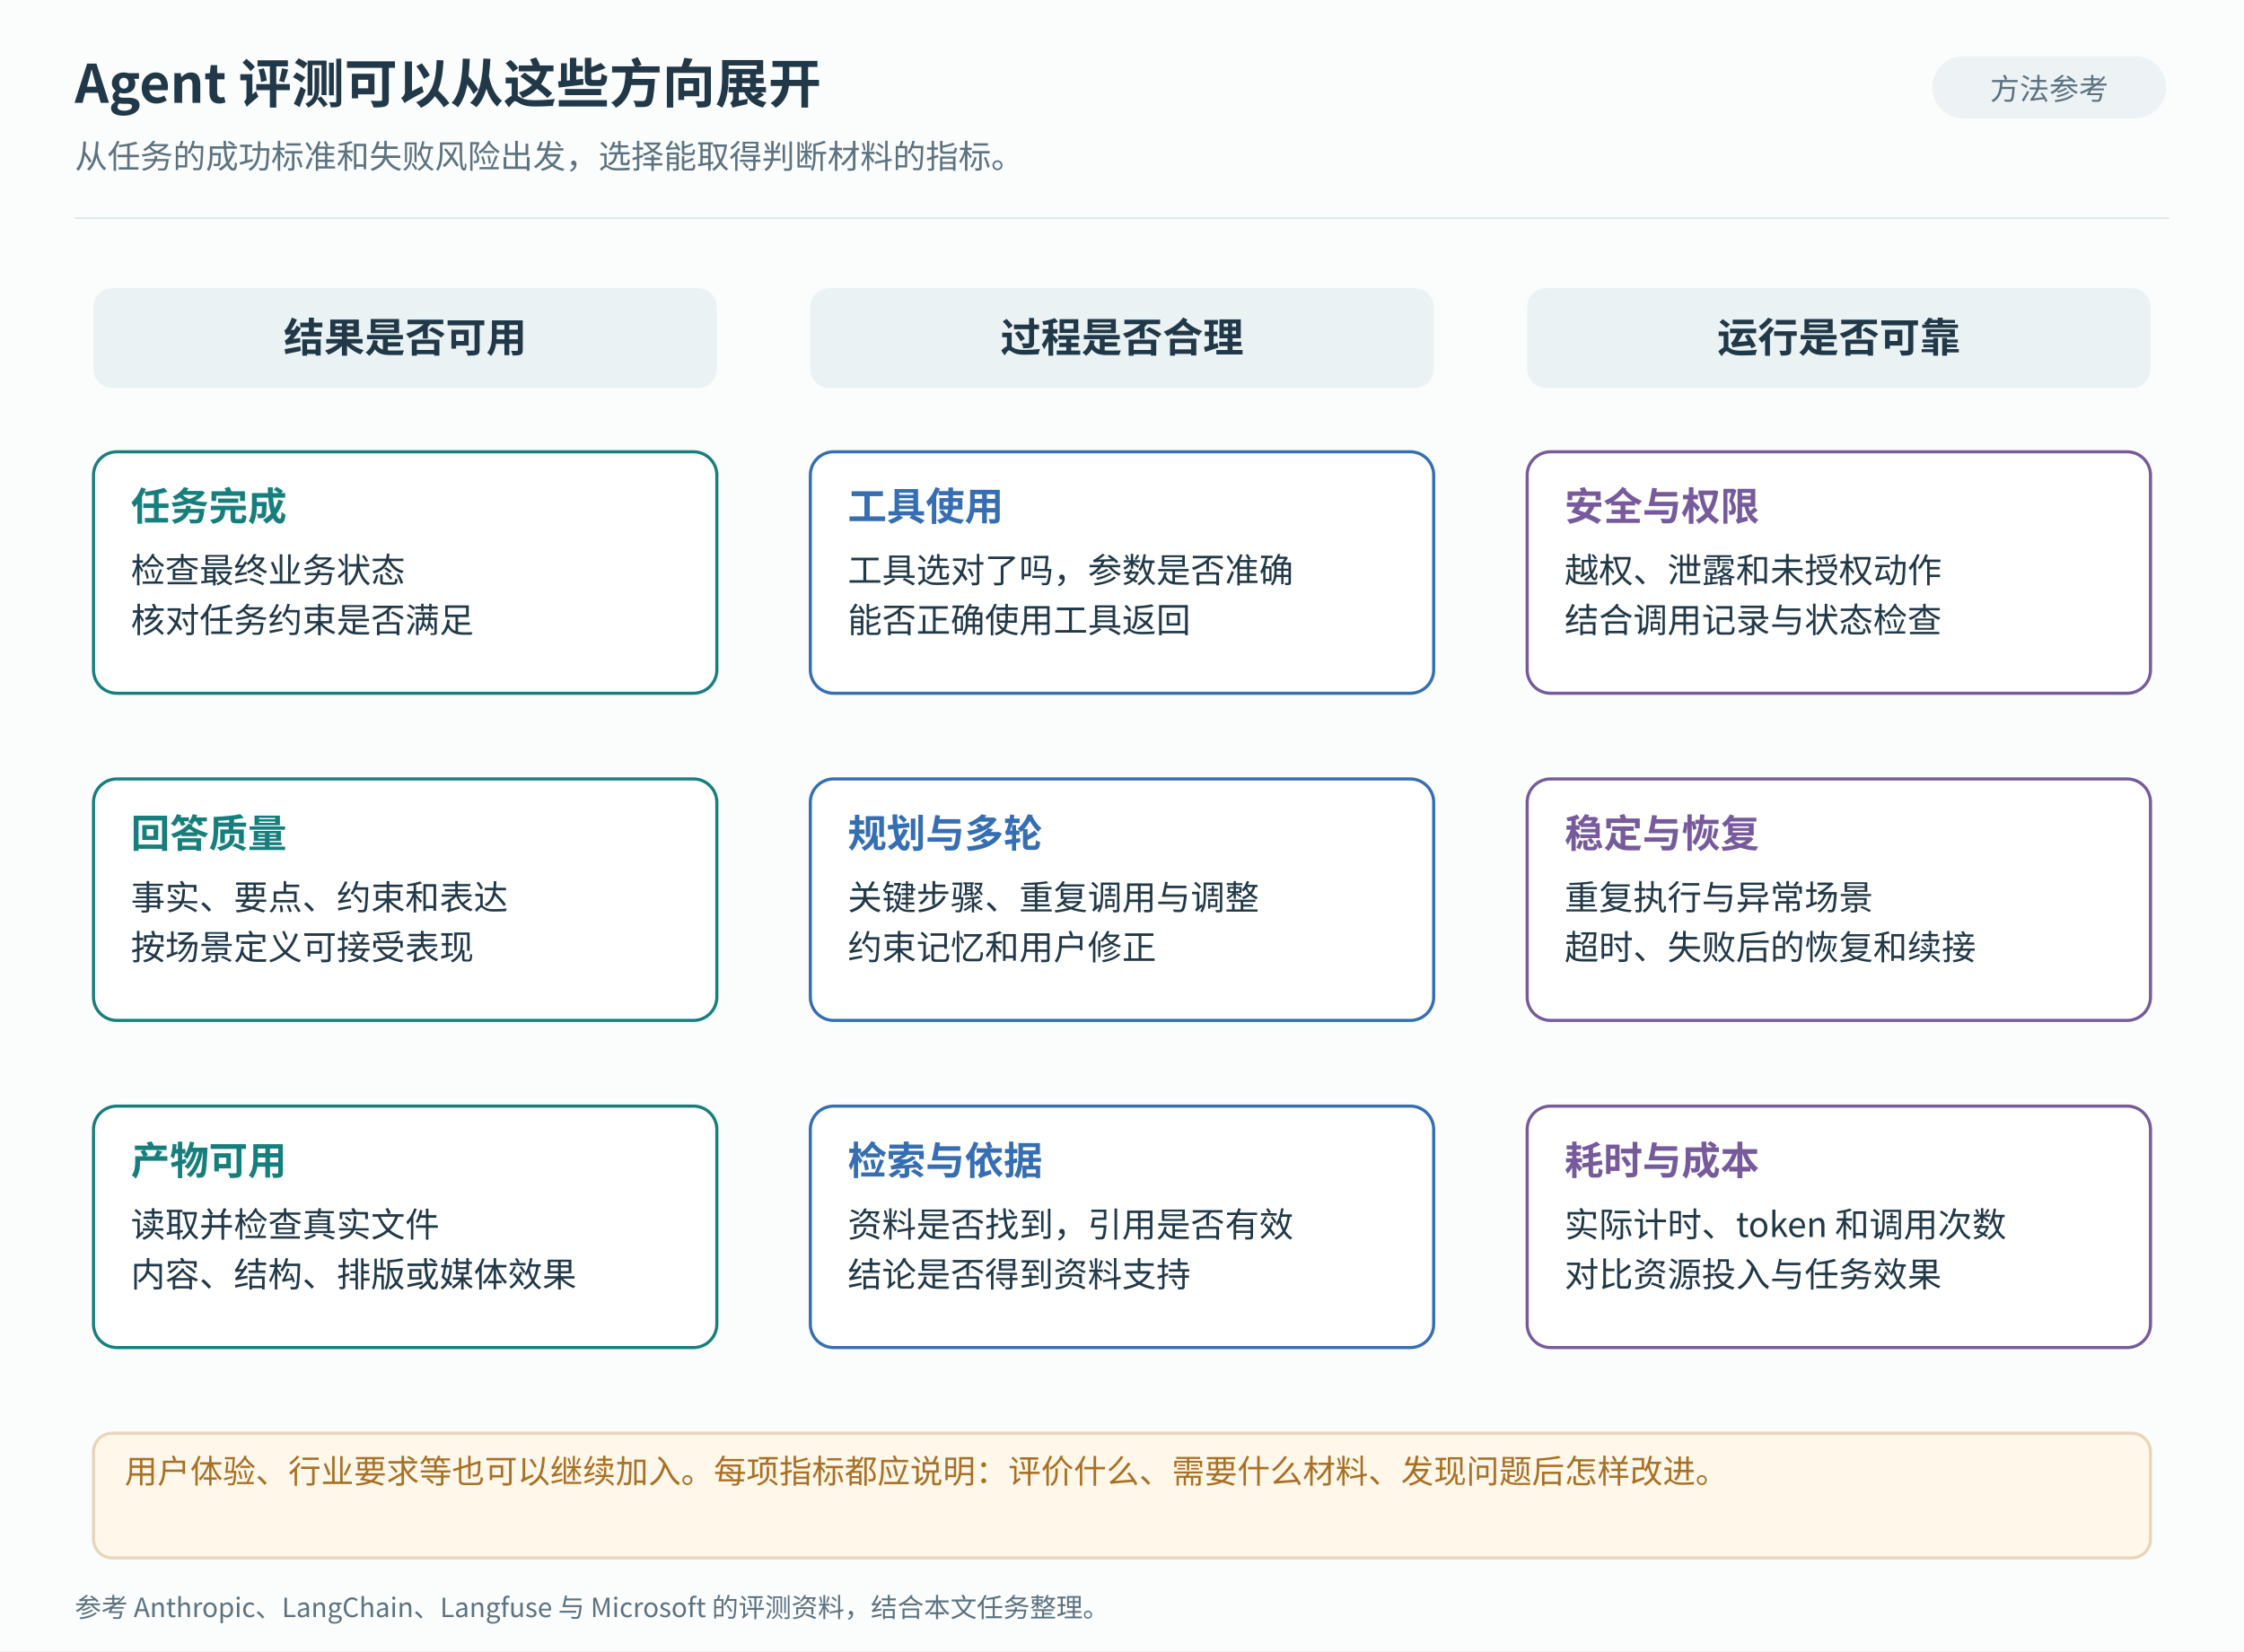
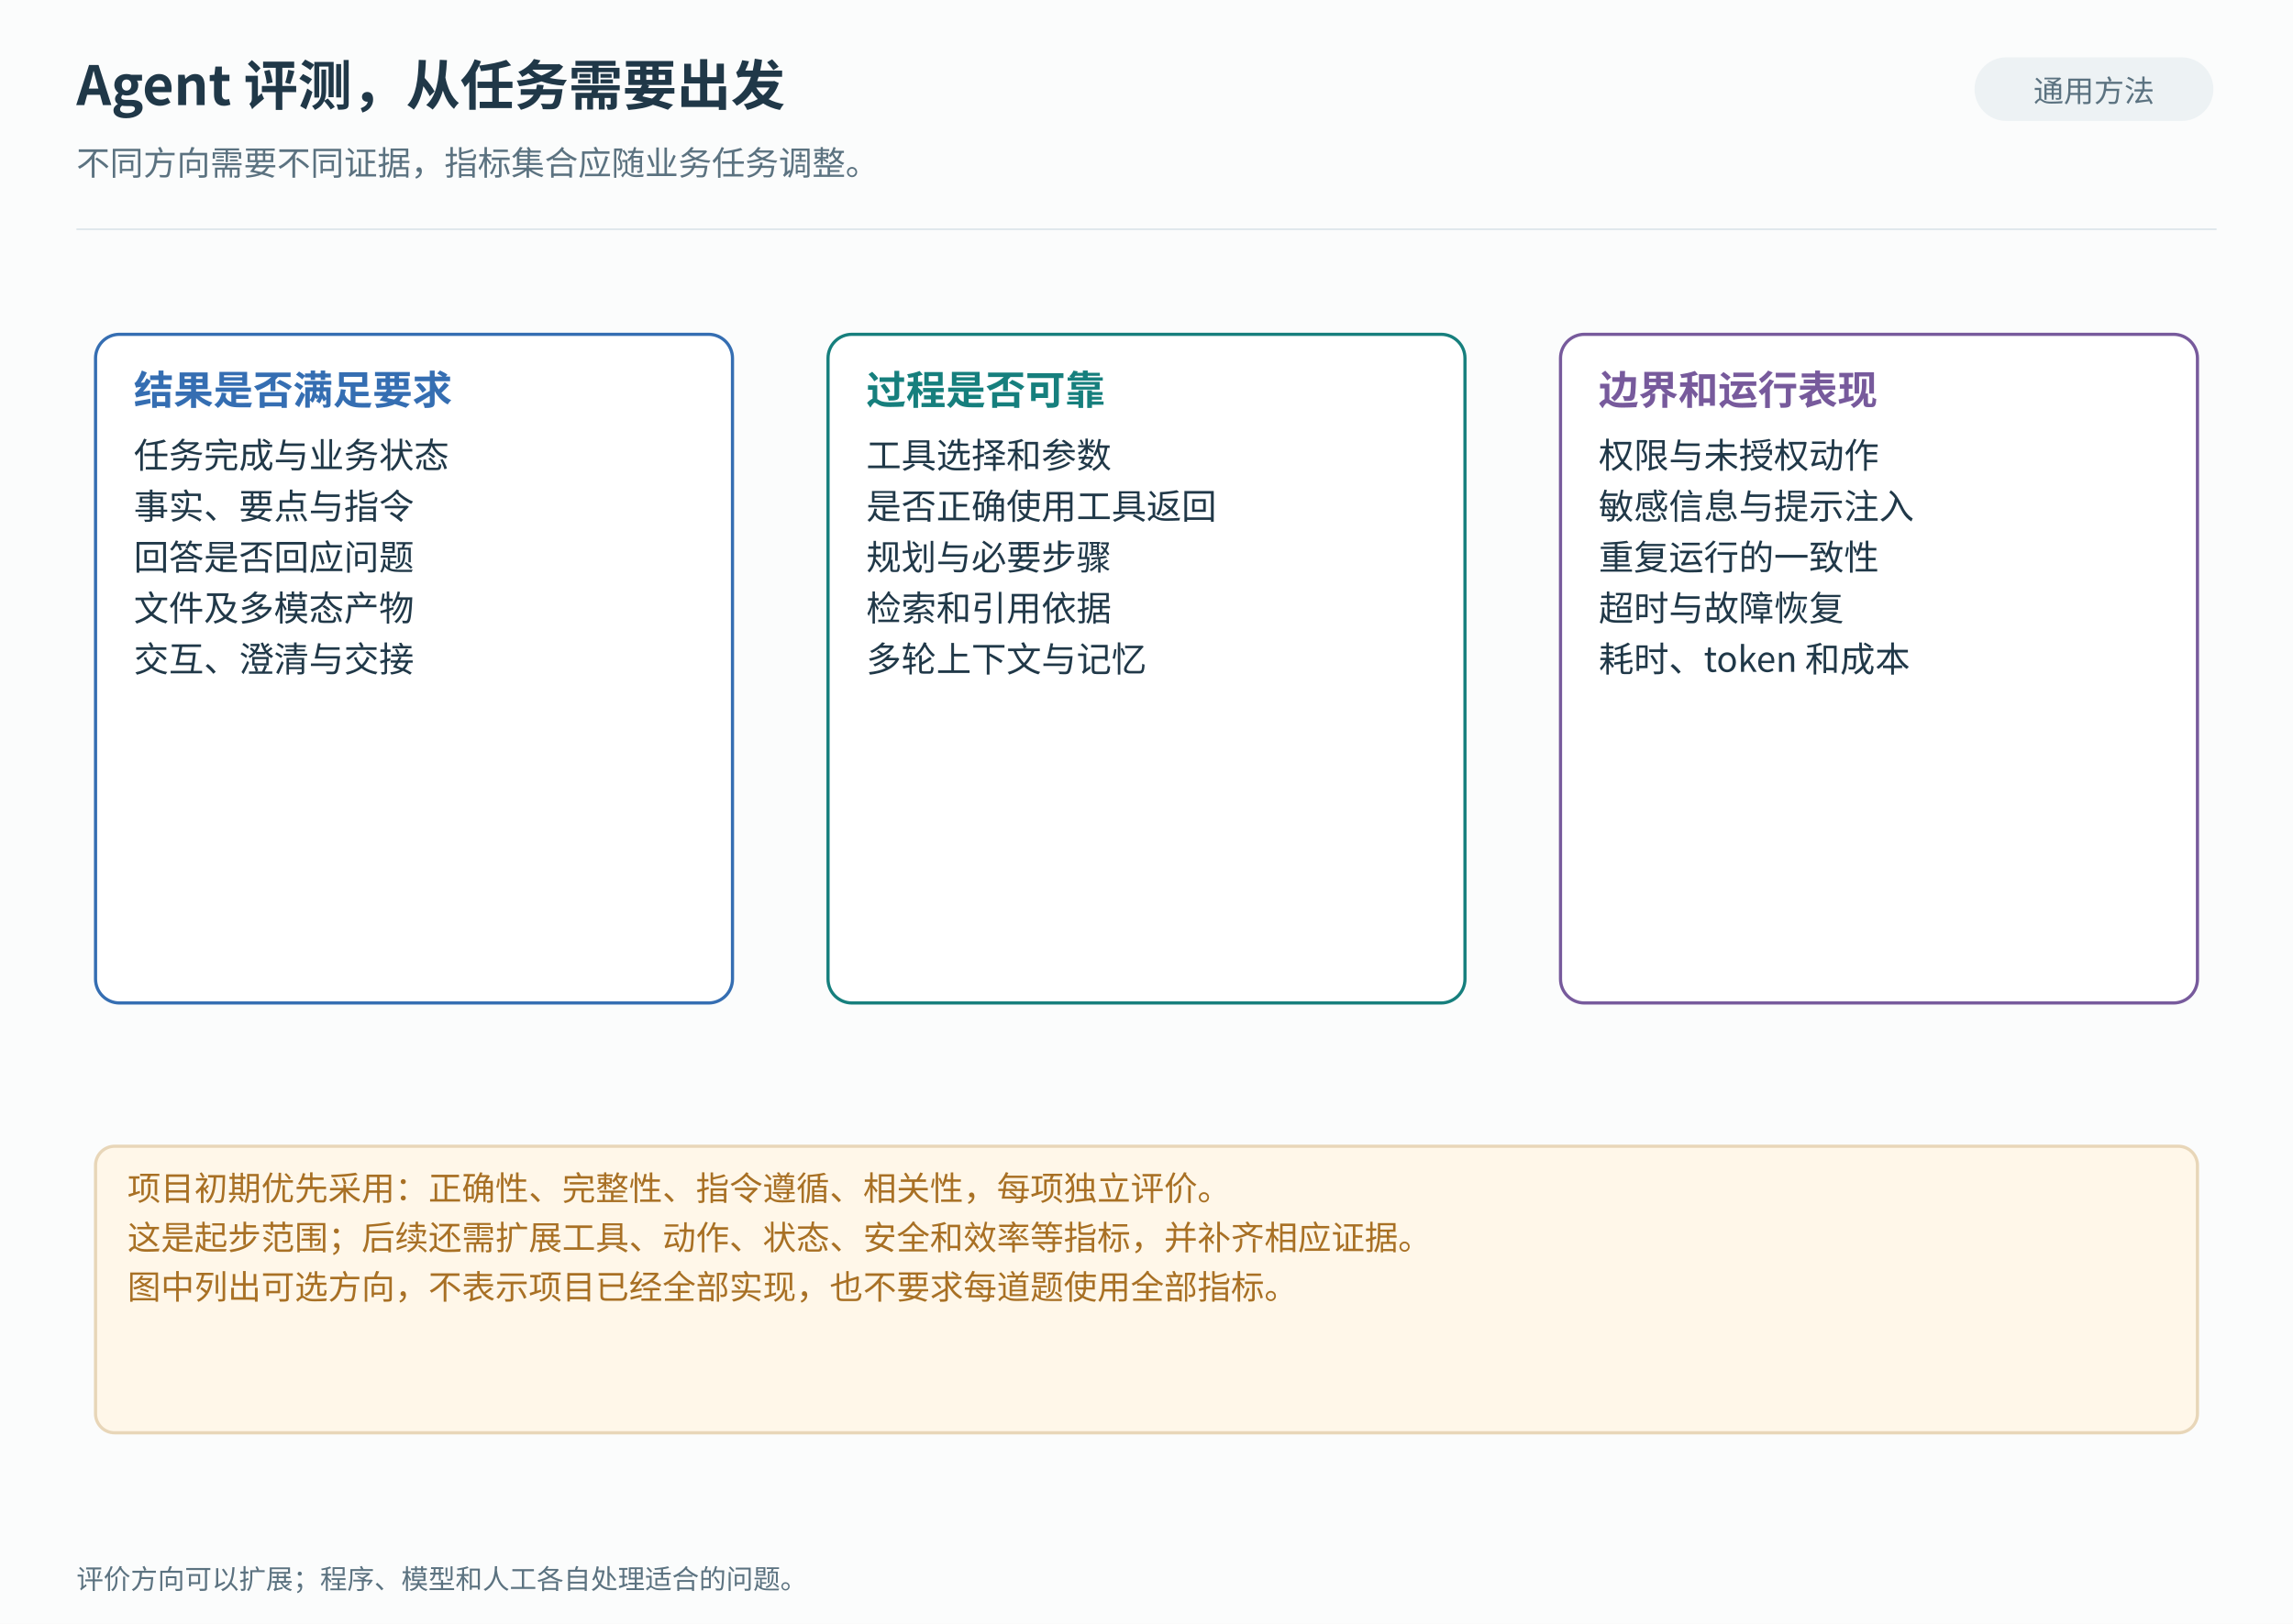
- <svg xmlns="http://www.w3.org/2000/svg" width="1440" height="1060" viewBox="0 0 1440 1060" role="img">
+ <svg xmlns="http://www.w3.org/2000/svg" width="1440" height="1020" viewBox="0 0 1440 1020" role="img">
  <style>text{font-family:"Microsoft YaHei","Noto Sans CJK SC","Segoe UI",sans-serif}</style>
  <defs>
    <marker id="a0" markerWidth="9" markerHeight="9" refX="8" refY="4" orient="auto">
      <path d="M0 0L8 4L0 8Z" fill="#356eb2" />
    </marker>
    <marker id="a1" markerWidth="9" markerHeight="9" refX="8" refY="4" orient="auto">
      <path d="M0 0L8 4L0 8Z" fill="#167f7d" />
    </marker>
    <marker id="a2" markerWidth="9" markerHeight="9" refX="8" refY="4" orient="auto">
      <path d="M0 0L8 4L0 8Z" fill="#a87024" />
    </marker>
    <marker id="a3" markerWidth="9" markerHeight="9" refX="8" refY="4" orient="auto">
      <path d="M0 0L8 4L0 8Z" fill="#775a9c" />
    </marker>
    <marker id="a4" markerWidth="9" markerHeight="9" refX="8" refY="4" orient="auto">
      <path d="M0 0L8 4L0 8Z" fill="#203848" />
    </marker>
    <marker id="a5" markerWidth="9" markerHeight="9" refX="8" refY="4" orient="auto">
      <path d="M0 0L8 4L0 8Z" fill="#5b7280" />
    </marker>
  </defs>
-   <rect width="1440" height="1060" fill="#fbfcfc" />
-   <text x="48" y="66" font-size="34" fill="#203848" text-anchor="start" font-weight="700">Agent 评测可以从这些方向展开</text>
-   <text x="48" y="108" font-size="21" fill="#5b7280" text-anchor="start">从任务的成功标准和失败风险出发，选择能取得判断材料的指标。</text>
+   <rect width="1440" height="1020" fill="#fbfcfc" />
+   <text x="48" y="66" font-size="34" fill="#203848" text-anchor="start" font-weight="700">Agent 评测，从任务需要出发</text>
+   <text x="48" y="110" font-size="21" fill="#5b7280" text-anchor="start">不同方向需要不同证据，指标集合应随业务任务调整。</text>
  <rect x="1240" y="36" width="150" height="40" rx="20" fill="#edf2f4" stroke="none" stroke-width="2" />
-   <text x="1315" y="64" font-size="19" fill="#5b7280" text-anchor="middle">方法参考</text>
-   <line x1="48" x2="1392" y1="140" y2="140" stroke="#dce5e9" />
-   <rect x="60" y="185" width="400" height="64" rx="12" fill="#eaf2f3" stroke="none" stroke-width="2" />
-   <text x="260" y="226" font-size="26" fill="#203848" text-anchor="middle" font-weight="700">结果是否可用</text>
-   <rect x="520" y="185" width="400" height="64" rx="12" fill="#eaf2f3" stroke="none" stroke-width="2" />
-   <text x="720" y="226" font-size="26" fill="#203848" text-anchor="middle" font-weight="700">过程是否合理</text>
-   <rect x="980" y="185" width="400" height="64" rx="12" fill="#eaf2f3" stroke="none" stroke-width="2" />
-   <text x="1180" y="226" font-size="26" fill="#203848" text-anchor="middle" font-weight="700">运行是否可靠</text>
-   <rect x="60" y="290" width="400" height="155" rx="15" fill="#fff" stroke="#167f7d" stroke-width="2" />
-   <text x="84" y="334" font-size="25" fill="#167f7d" text-anchor="start" font-weight="700">任务完成</text>
-   <text x="84" y="374" font-size="22" fill="#203848" text-anchor="start">检查最终业务状态</text>
-   <text x="84" y="406" font-size="22" fill="#203848" text-anchor="start">核对任务约束是否满足</text>
-   <rect x="60" y="500" width="400" height="155" rx="15" fill="#fff" stroke="#167f7d" stroke-width="2" />
-   <text x="84" y="544" font-size="25" fill="#167f7d" text-anchor="start" font-weight="700">回答质量</text>
-   <text x="84" y="584" font-size="22" fill="#203848" text-anchor="start">事实、要点、约束和表达</text>
-   <text x="84" y="616" font-size="22" fill="#203848" text-anchor="start">按场景定义可接受表现</text>
-   <rect x="60" y="710" width="400" height="155" rx="15" fill="#fff" stroke="#167f7d" stroke-width="2" />
-   <text x="84" y="754" font-size="25" fill="#167f7d" text-anchor="start" font-weight="700">产物可用</text>
-   <text x="84" y="794" font-size="22" fill="#203848" text-anchor="start">读取并检查真实文件</text>
-   <text x="84" y="826" font-size="22" fill="#203848" text-anchor="start">内容、结构、排版或媒体效果</text>
-   <rect x="520" y="290" width="400" height="155" rx="15" fill="#fff" stroke="#356eb2" stroke-width="2" />
-   <text x="544" y="334" font-size="25" fill="#356eb2" text-anchor="start" font-weight="700">工具使用</text>
-   <text x="544" y="374" font-size="22" fill="#203848" text-anchor="start">工具选对了吗，参数是否准确</text>
-   <text x="544" y="406" font-size="22" fill="#203848" text-anchor="start">能否正确使用工具返回</text>
-   <rect x="520" y="500" width="400" height="155" rx="15" fill="#fff" stroke="#356eb2" stroke-width="2" />
-   <text x="544" y="544" font-size="25" fill="#356eb2" text-anchor="start" font-weight="700">规划与多轮</text>
-   <text x="544" y="584" font-size="22" fill="#203848" text-anchor="start">关键步骤、重复调用与调整</text>
-   <text x="544" y="616" font-size="22" fill="#203848" text-anchor="start">约束记忆和用户修正</text>
-   <rect x="520" y="710" width="400" height="155" rx="15" fill="#fff" stroke="#356eb2" stroke-width="2" />
-   <text x="544" y="754" font-size="25" fill="#356eb2" text-anchor="start" font-weight="700">检索与依据</text>
-   <text x="544" y="794" font-size="22" fill="#203848" text-anchor="start">资料是否找到，引用是否有效</text>
-   <text x="544" y="826" font-size="22" fill="#203848" text-anchor="start">结论是否得到资料支持</text>
-   <rect x="980" y="290" width="400" height="155" rx="15" fill="#fff" stroke="#775a9c" stroke-width="2" />
-   <text x="1004" y="334" font-size="25" fill="#775a9c" text-anchor="start" font-weight="700">安全与权限</text>
-   <text x="1004" y="374" font-size="22" fill="#203848" text-anchor="start">越权、泄露和未授权动作</text>
-   <text x="1004" y="406" font-size="22" fill="#203848" text-anchor="start">结合调用记录与状态检查</text>
-   <rect x="980" y="500" width="400" height="155" rx="15" fill="#fff" stroke="#775a9c" stroke-width="2" />
-   <text x="1004" y="544" font-size="25" fill="#775a9c" text-anchor="start" font-weight="700">稳定与恢复</text>
-   <text x="1004" y="584" font-size="22" fill="#203848" text-anchor="start">重复执行与异常场景</text>
-   <text x="1004" y="616" font-size="22" fill="#203848" text-anchor="start">超时、失败后的恢复和续接</text>
-   <rect x="980" y="710" width="400" height="155" rx="15" fill="#fff" stroke="#775a9c" stroke-width="2" />
-   <text x="1004" y="754" font-size="25" fill="#775a9c" text-anchor="start" font-weight="700">耗时与成本</text>
-   <text x="1004" y="794" font-size="22" fill="#203848" text-anchor="start">实际计时、token 和调用次数</text>
-   <text x="1004" y="826" font-size="22" fill="#203848" text-anchor="start">对比资源投入与任务效果</text>
-   <rect x="60" y="920" width="1320" height="80" rx="12" fill="#fff7e9" stroke="#e8d6b8" stroke-width="2" />
-   <text x="80" y="952" font-size="21" fill="#a87024" text-anchor="start">用户体验、行业要求等也可以继续加入。每项指标都应说明：评价什么、需要什么材料、发现问题后怎样改进。</text>
-   <text x="48" y="1038" font-size="17" fill="#5b7280" text-anchor="start">参考 Anthropic、LangChain、Langfuse 与 Microsoft 的评测资料，结合本文任务整理。</text>
+   <text x="1315" y="64" font-size="19" fill="#5b7280" text-anchor="middle">通用方法</text>
+   <line x1="48" x2="1392" y1="144" y2="144" stroke="#dce5e9" />
+   <rect x="60" y="210" width="400" height="420" rx="15" fill="#fff" stroke="#356eb2" stroke-width="2" />
+   <text x="84" y="254" font-size="25" fill="#356eb2" text-anchor="start" font-weight="700">结果是否满足要求</text>
+   <text x="84" y="294" font-size="22" fill="#203848" text-anchor="start">任务完成与业务状态</text>
+   <text x="84" y="326" font-size="22" fill="#203848" text-anchor="start">事实、要点与指令</text>
+   <text x="84" y="358" font-size="22" fill="#203848" text-anchor="start">回答是否回应问题</text>
+   <text x="84" y="390" font-size="22" fill="#203848" text-anchor="start">文件及多模态产物</text>
+   <text x="84" y="422" font-size="22" fill="#203848" text-anchor="start">交互、澄清与交接</text>
+   <rect x="520" y="210" width="400" height="420" rx="15" fill="#fff" stroke="#167f7d" stroke-width="2" />
+   <text x="544" y="254" font-size="25" fill="#167f7d" text-anchor="start" font-weight="700">过程是否可靠</text>
+   <text x="544" y="294" font-size="22" fill="#203848" text-anchor="start">工具选择和参数</text>
+   <text x="544" y="326" font-size="22" fill="#203848" text-anchor="start">是否正确使用工具返回</text>
+   <text x="544" y="358" font-size="22" fill="#203848" text-anchor="start">规划与必要步骤</text>
+   <text x="544" y="390" font-size="22" fill="#203848" text-anchor="start">检索和引用依据</text>
+   <text x="544" y="422" font-size="22" fill="#203848" text-anchor="start">多轮上下文与记忆</text>
+   <rect x="980" y="210" width="400" height="420" rx="15" fill="#fff" stroke="#775a9c" stroke-width="2" />
+   <text x="1004" y="254" font-size="25" fill="#775a9c" text-anchor="start" font-weight="700">边界和运行表现</text>
+   <text x="1004" y="294" font-size="22" fill="#203848" text-anchor="start">权限与未授权动作</text>
+   <text x="1004" y="326" font-size="22" fill="#203848" text-anchor="start">敏感信息与提示注入</text>
+   <text x="1004" y="358" font-size="22" fill="#203848" text-anchor="start">重复运行的一致性</text>
+   <text x="1004" y="390" font-size="22" fill="#203848" text-anchor="start">超时与故障恢复</text>
+   <text x="1004" y="422" font-size="22" fill="#203848" text-anchor="start">耗时、token 和成本</text>
+   <rect x="60" y="720" width="1320" height="180" rx="12" fill="#fff7e9" stroke="#e8d6b8" stroke-width="2" />
+   <text x="80" y="754" font-size="21" fill="#a87024" text-anchor="start">项目初期优先采用：正确性、完整性、指令遵循、相关性，每项独立评价。</text>
+   <text x="80" y="785" font-size="21" fill="#a87024" text-anchor="start">这是起步范围；后续还需扩展工具、动作、状态、安全和效率等指标，并补齐相应证据。</text>
+   <text x="80" y="816" font-size="21" fill="#a87024" text-anchor="start">图中列出可选方向，不表示项目已经全部实现，也不要求每道题使用全部指标。</text>
+   <text x="48" y="998" font-size="17" fill="#5b7280" text-anchor="start">评价方向可以扩展；程序、模型和人工各自处理适合的问题。</text>
</svg>
